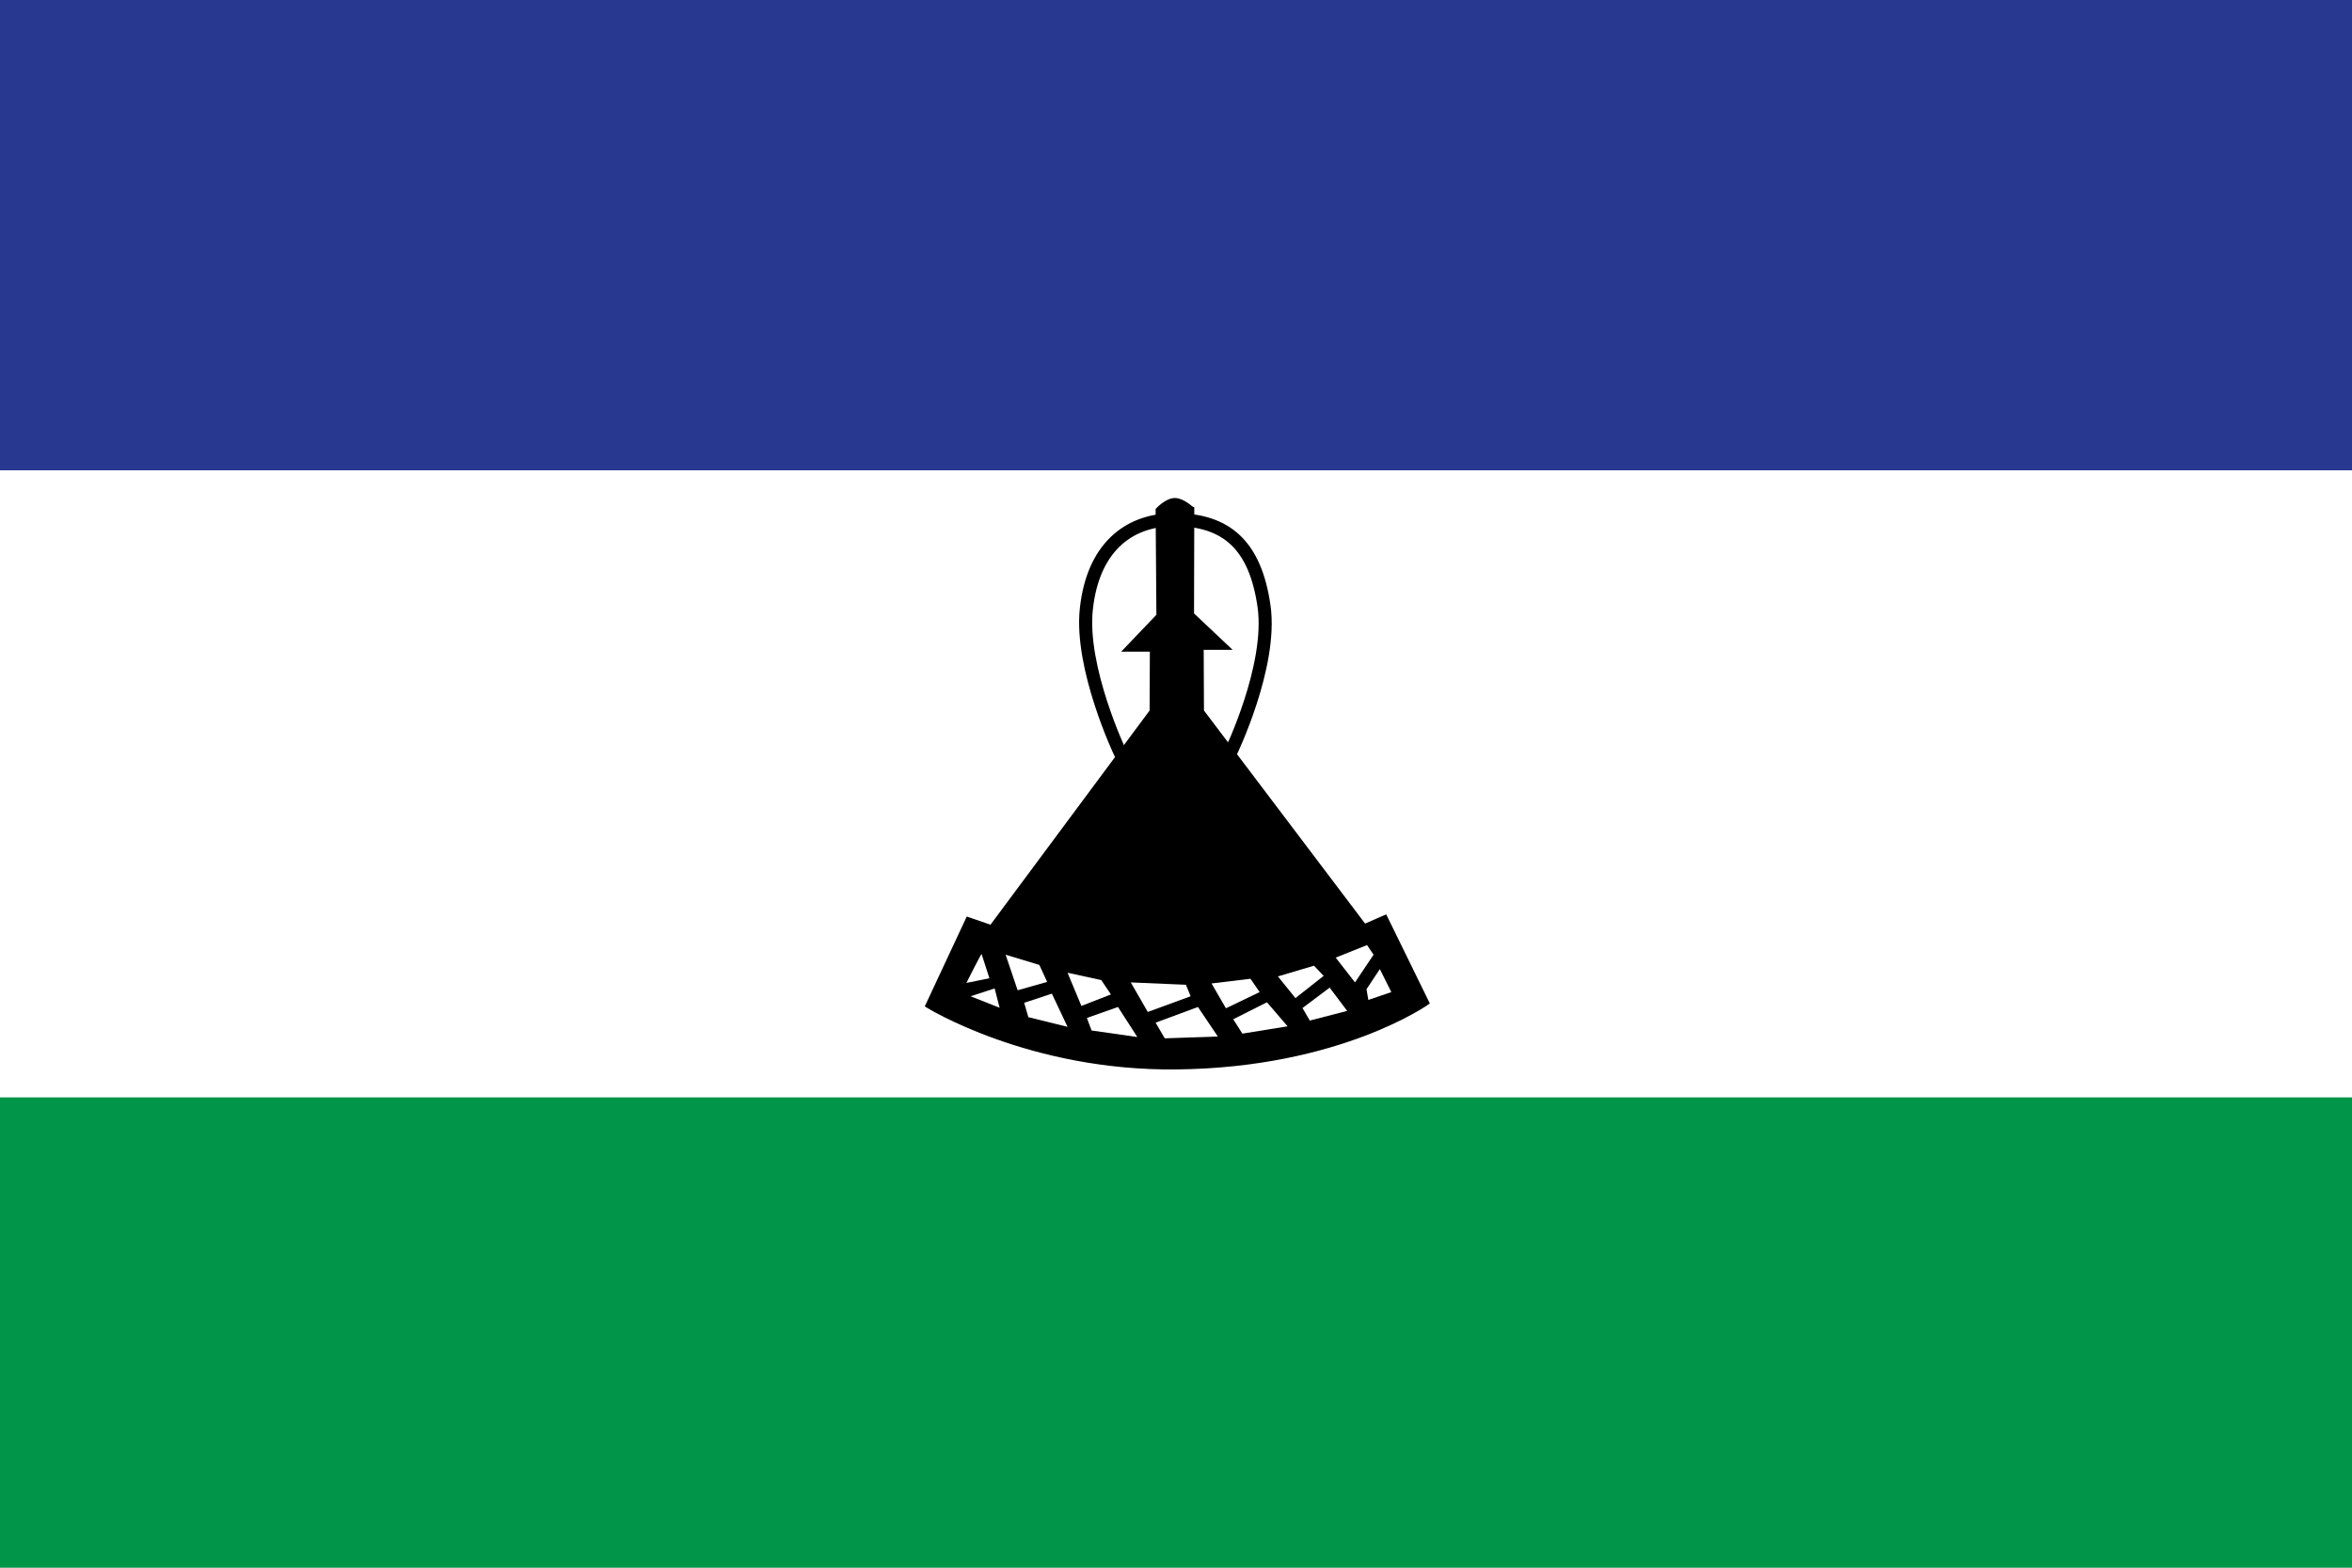
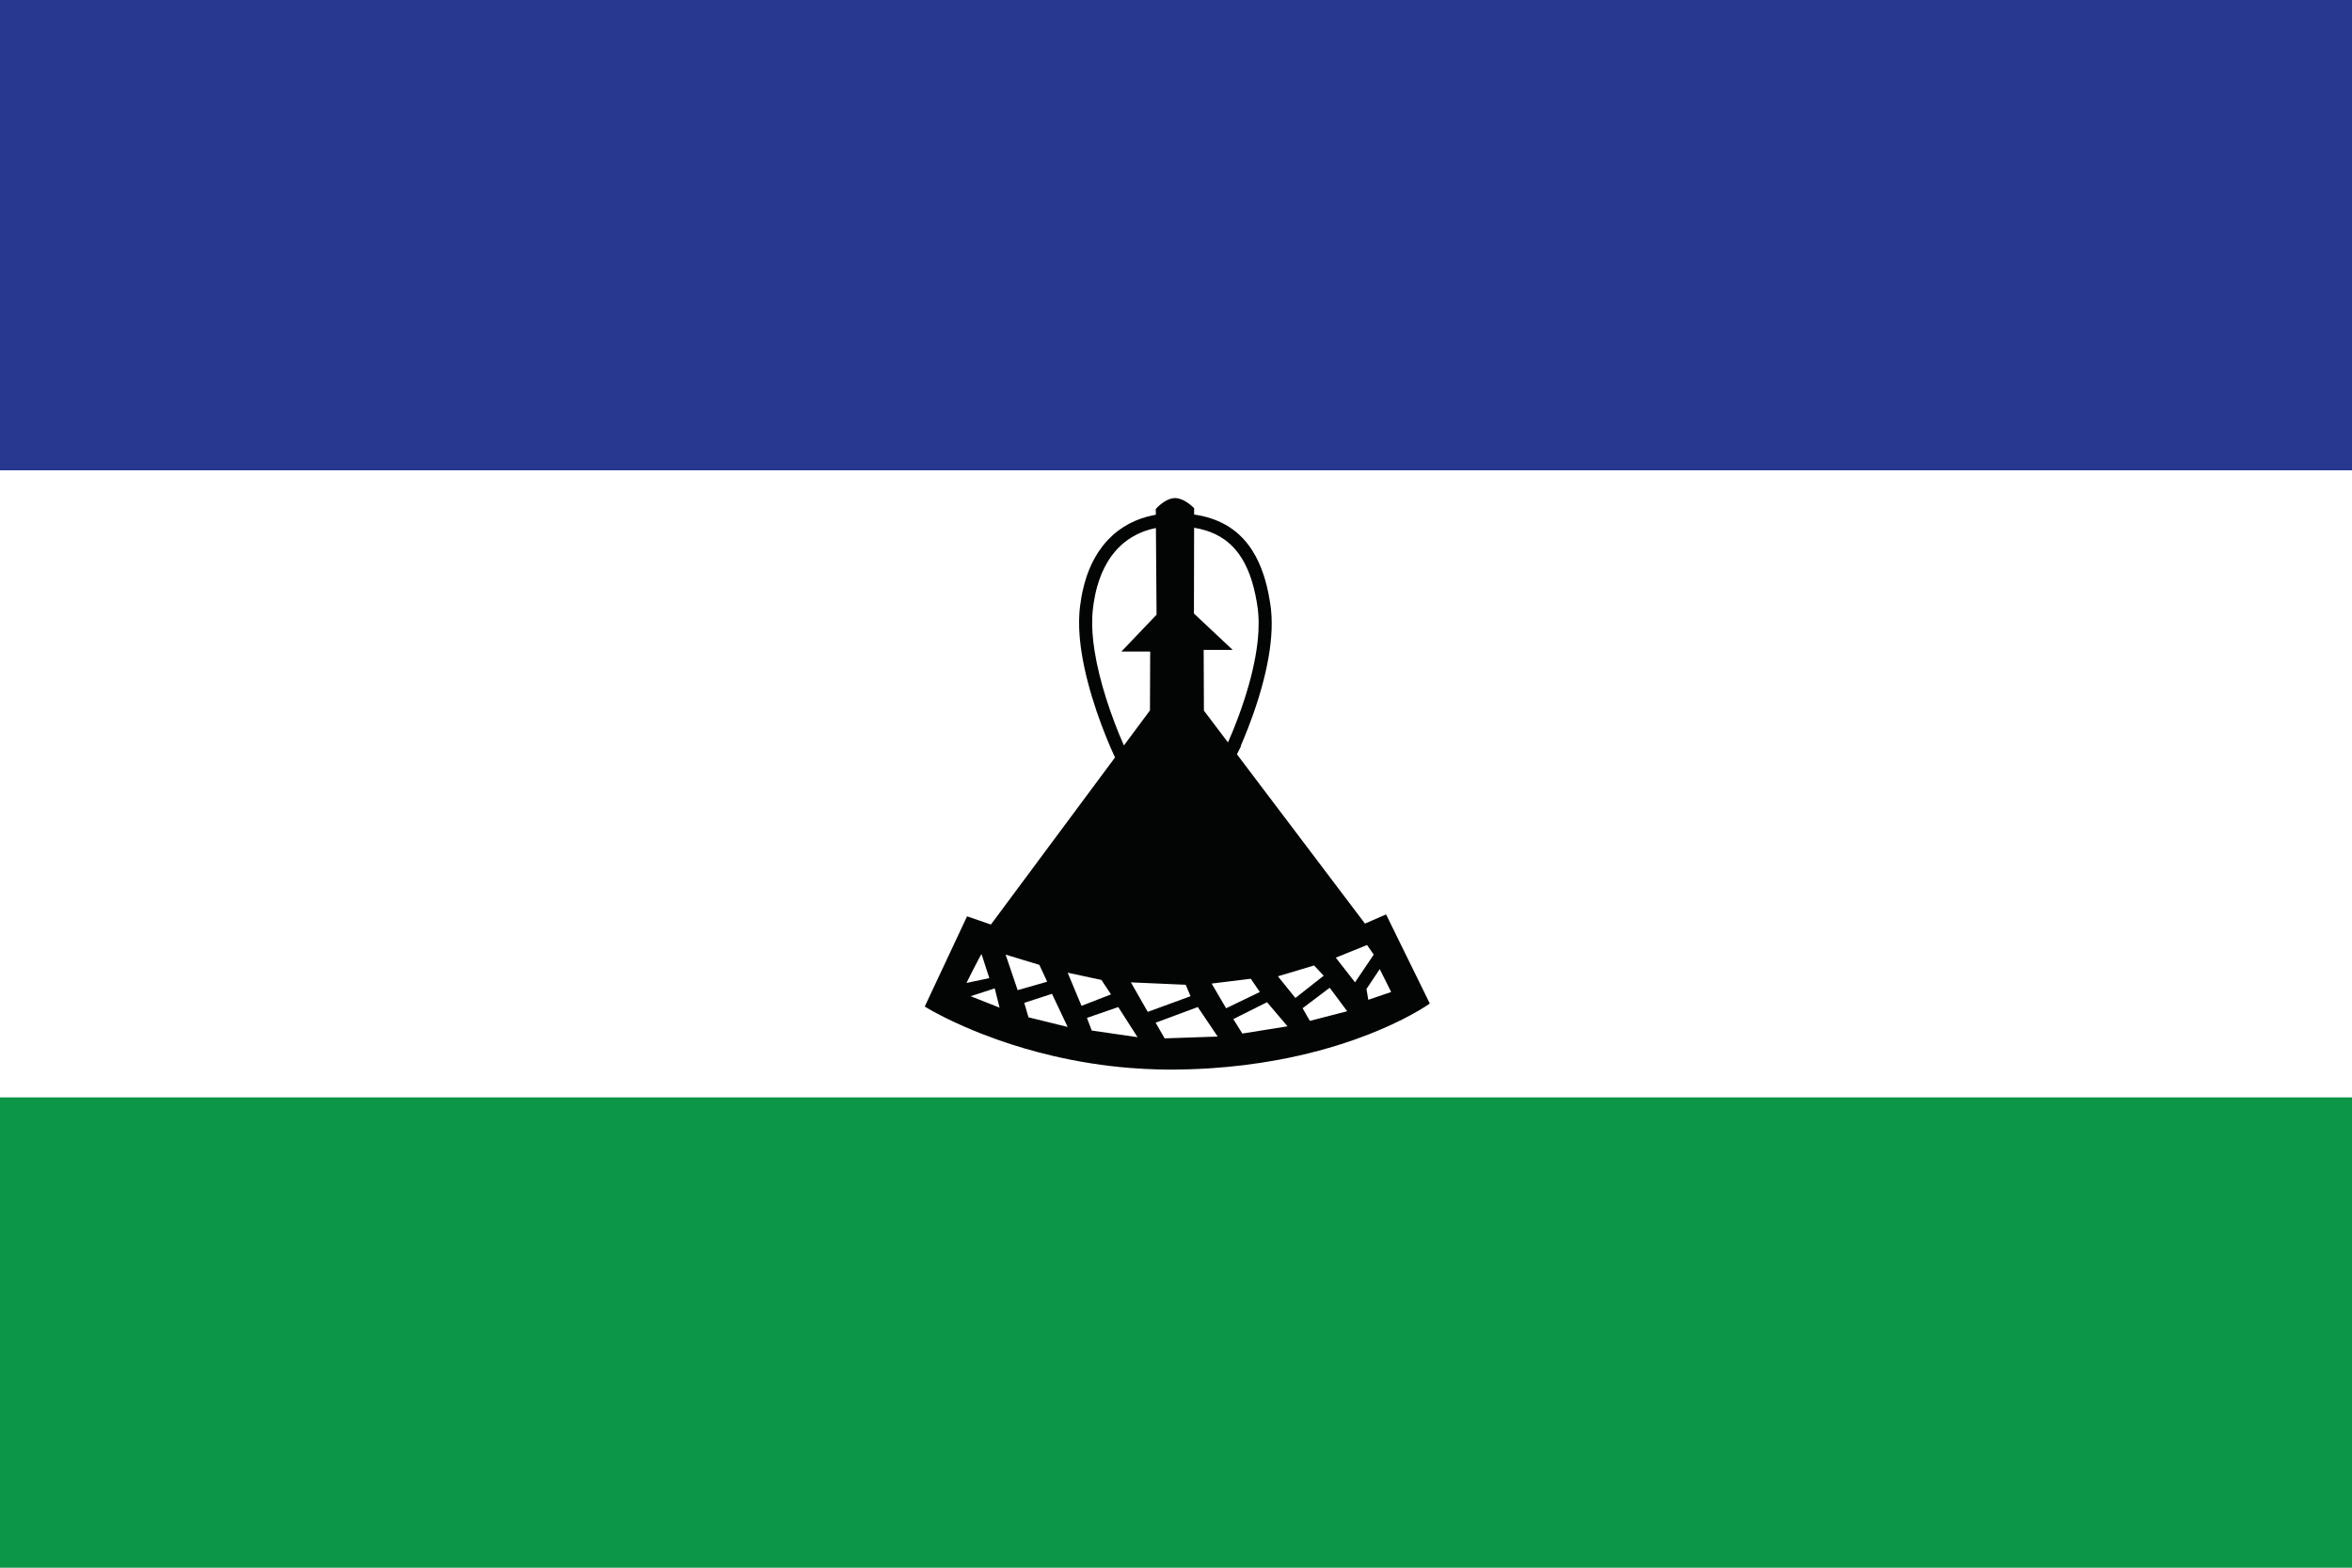
- <svg xmlns="http://www.w3.org/2000/svg" version="1.1" id="Layer_1" x="0px" y="0px" viewBox="144 97 900 600" style="enable-background:new 144 97 900 600;" xml:space="preserve">
-   <style type="text/css">
- 	.st0{fill:#009548;}
- 	.st1{fill:#FFFFFF;}
- 	.st2{fill:#283890;}
- 	.st3{stroke:#000000;}
- 	.st4{fill:none;stroke:#000000;stroke-width:5;}
- </style>
-   <rect x="144" y="97" class="st0" width="900" height="600" />
-   <rect x="144" y="97" class="st1" width="900" height="420" />
-   <rect x="144" y="97" class="st2" width="900" height="180" />
-   <g>
-     <path class="st3" d="M593.5,288.1c-3.4,0.1-6.8,3.9-6.8,3.9l0.3,40.5l-12.8,13.4h10.3l-0.1,23.2l-61.2,82.4l-9-3.1L498.5,482   c0,0,39.1,24.5,95.9,23.8c62.3-0.7,96.1-24.9,96.1-24.9l-16.3-33.3l-8,3.5l-62-82l-0.1-23.9h10.3L600.4,332l0.1-40.3   C600.4,291.7,596.9,288.1,593.5,288.1L593.5,288.1z" />
-     <path class="st4" d="M614.9,385h-42.3c0,0-15.4-32.4-12.9-55c2.5-23,15.7-33.9,33.2-34.1c20.7-0.2,31.5,10.1,34.8,33.2   C630.9,352,614.9,385,614.9,385L614.9,385z" />
-     <path class="st1" d="M519.6,462.1c-0.7,0.9-5.8,11.1-5.8,11.1l8.8-1.8L519.6,462.1L519.6,462.1z" />
-     <path class="st1" d="M524.6,475.3l-9.2,3l11.1,4.4L524.6,475.3L524.6,475.3z" />
-     <path class="st1" d="M528.8,462.4l4.6,13.6l11.3-3.2l-3-6.5L528.8,462.4z" />
-     <path class="st1" d="M535.9,480.8l1.6,5.5l15,3.7l-6-12.7L535.9,480.8L535.9,480.8z" />
-     <path class="st1" d="M552.5,469.3l5.3,12.7l11.3-4.4l-3.7-5.5L552.5,469.3z" />
-     <path class="st1" d="M559.9,486.6l1.8,4.8l17.5,2.5l-7.4-11.5L559.9,486.6L559.9,486.6z" />
-     <path class="st1" d="M576.7,473l6.5,11.3l16.4-6l-1.8-4.4L576.7,473L576.7,473z" />
-     <path class="st1" d="M586.2,488.4l3.5,6l20.3-0.7l-7.6-11.3L586.2,488.4L586.2,488.4z" />
-     <path class="st1" d="M607.6,473.4l5.5,9.5l12.9-6.2l-3.5-5.1L607.6,473.4L607.6,473.4z" />
-     <path class="st1" d="M628.8,480.6l-12.9,6.5l3.5,5.5l17.3-2.8L628.8,480.6L628.8,480.6z" />
-     <path class="st1" d="M633,470.7l6.7,8.3l10.8-8.5l-3.7-3.9L633,470.7L633,470.7z" />
-     <path class="st1" d="M652.8,475l-10.4,7.8l2.8,4.8l14.3-3.7L652.8,475L652.8,475z" />
-     <path class="st1" d="M667.1,458.7l2.5,3.7l-7.1,10.6l-7.4-9.5L667.1,458.7L667.1,458.7z" />
-     <path class="st1" d="M672,467.9l4.4,8.8l-8.8,3l-0.7-4.1L672,467.9L672,467.9z" />
+ <svg xmlns="http://www.w3.org/2000/svg" width="100%" height="100%" viewBox="0 0 3750 2500" version="1.1" xml:space="preserve" style="fill-rule:evenodd;clip-rule:evenodd;stroke-linejoin:round;stroke-miterlimit:1.414;">
+   <g id="Layer 1" transform="matrix(4.16667,0,0,4.16667,0,0)">
+     <rect x="0" y="0" width="900" height="600" style="fill:rgb(11,150,72);fill-rule:nonzero;" />
+     <rect x="0" y="0" width="900" height="420" style="fill:white;fill-rule:nonzero;" />
+     <rect x="0" y="0" width="900" height="180" style="fill:rgb(40,56,145);fill-rule:nonzero;" />
+     <g transform="matrix(0.24,0,0,0.24,0,0)">
+       <path d="M1842.5,1630.92L1856.91,1655.89L1941.43,1653.01L1909.74,1605.94L1842.5,1630.92ZM1733,1623.25L1740.68,1643.42L1813.68,1653.99L1782.95,1605.96L1733,1623.25ZM2020.17,1598.25L1966.38,1625.15L1980.78,1648.2L2052.82,1636.67L2020.17,1598.25ZM1633.08,1599.25L1639.81,1622.3L1702.24,1637.67L1677.27,1584.84L1633.08,1599.25ZM2120.08,1575.17L2076.86,1607.83L2088.39,1628L2147.94,1612.63L2120.08,1575.17ZM1803.08,1566.58L1829.98,1613.65L1898.17,1588.67L1890.49,1570.42L1803.08,1566.58ZM1931.83,1568.5L1954.89,1607.88L2008.67,1581.95L1994.27,1560.82L1931.83,1568.5ZM1586,1576.17L1547.58,1588.65L1593.68,1606.9L1586,1576.17ZM1702.25,1551.17L1724.34,1604L1771.41,1585.75L1756.04,1562.69L1702.25,1551.17ZM2199.83,1545.42L2218.08,1581.92L2181.58,1594.4L2178.7,1577.11L2199.83,1545.42ZM2037.5,1556.92L2065.35,1591.5L2110.5,1555.95L2095.13,1539.62L2037.5,1556.92ZM1603.33,1522.33L1622.55,1579L1669.61,1565.56L1657.12,1538.66L1603.33,1522.33ZM1564.92,1521.42C1562.03,1525.26 1540.9,1567.52 1540.9,1567.52L1577.4,1559.84L1564.92,1521.42ZM2179.67,1507L2190.23,1522.37L2160.45,1566.55L2129.72,1527.17L2179.67,1507ZM1972.16,1202.88L2176.28,1472.85L2209.94,1458.22L2279.66,1600.3C2279.03,1600.74 2278.41,1601.19 2277.78,1601.62C2275.46,1603.23 2273.09,1604.76 2270.7,1606.26C2267.43,1608.31 2264.12,1610.3 2260.79,1612.24C2252.43,1617.1 2243.91,1621.66 2235.28,1626C2223.97,1631.68 2212.46,1636.97 2200.82,1641.93C2187.93,1647.42 2174.88,1652.49 2161.69,1657.19C2142.3,1664.09 2122.63,1670.18 2102.75,1675.52C2081.09,1681.33 2059.18,1686.25 2037.13,1690.32C2001.59,1696.88 1965.65,1701.24 1929.59,1703.6C1918.43,1704.33 1907.25,1704.86 1896.08,1705.21C1887.7,1705.47 1879.33,1705.63 1870.95,1705.68C1869.57,1705.68 1868.19,1705.69 1866.81,1705.69C1864.53,1705.69 1862.24,1705.68 1859.95,1705.66C1855.42,1705.62 1850.88,1705.54 1846.35,1705.43C1831.37,1705.05 1816.41,1704.26 1801.47,1703.05C1760.11,1699.72 1719,1693.25 1678.59,1683.8C1648.87,1676.85 1619.52,1668.29 1590.73,1658.13C1582.48,1655.21 1574.27,1652.17 1566.12,1648.99C1561.98,1647.37 1557.86,1645.73 1553.76,1644.04C1542.43,1639.39 1531.21,1634.49 1520.13,1629.28C1511.6,1625.27 1503.15,1621.08 1494.81,1616.68C1491.35,1614.85 1487.9,1612.98 1484.49,1611.06C1481.89,1609.59 1479.3,1608.11 1476.75,1606.56L1476.48,1606.39L1476.12,1606.17L1474.42,1605.12L1541.87,1461.24L1579.89,1474.37L1777.8,1207.87C1777.21,1206.62 1776.61,1205.36 1776.02,1204.11C1774.18,1200.16 1772.42,1196.18 1770.69,1192.18C1768.35,1186.78 1766.08,1181.35 1763.88,1175.9C1758.39,1162.31 1753.27,1148.57 1748.55,1134.69C1743.26,1119.15 1738.48,1103.43 1734.36,1087.54C1732.32,1079.69 1730.45,1071.8 1728.77,1063.87C1727.21,1056.46 1725.81,1049.02 1724.63,1041.54C1722.58,1028.58 1721.15,1015.51 1720.66,1002.4C1720.35,994.126 1720.42,985.833 1720.99,977.573C1721.13,975.601 1721.3,973.63 1721.49,971.663C1721.69,969.722 1721.91,967.784 1722.15,965.849C1722.72,961.337 1723.38,956.838 1724.17,952.36C1724.68,949.47 1725.24,946.589 1725.85,943.72C1729.52,926.507 1735.09,909.626 1743.22,893.987C1744.29,891.925 1745.4,889.887 1746.56,887.874C1748.08,885.24 1749.68,882.651 1751.35,880.112C1753.39,877.007 1755.56,873.979 1757.83,871.041C1760.68,867.367 1763.72,863.833 1766.92,860.467C1771.91,855.229 1777.33,850.399 1783.12,846.056C1788.72,841.859 1794.65,838.121 1800.85,834.879C1806.93,831.695 1813.26,828.991 1819.76,826.763C1825.94,824.641 1832.28,822.952 1838.69,821.669C1840.07,821.394 1841.44,821.137 1842.83,820.899L1842.76,811.714C1843,811.449 1843.23,811.183 1843.47,810.92C1844.41,809.891 1845.4,808.9 1846.41,807.939C1847.48,806.928 1848.57,805.949 1849.7,805.005C1852.46,802.688 1855.4,800.567 1858.54,798.792C1860.57,797.643 1862.7,796.639 1864.9,795.869C1866.74,795.228 1868.64,794.749 1870.57,794.504C1871.3,794.411 1872.04,794.355 1872.77,794.33L1875.08,794.27L1875.08,794.397C1875.29,794.412 1875.5,794.431 1875.71,794.451C1876.44,794.525 1877.16,794.626 1877.88,794.759C1879.67,795.09 1881.42,795.597 1883.13,796.229C1885.19,796.994 1887.18,797.941 1889.11,799.007C1890.01,799.506 1890.89,800.031 1891.76,800.58C1894.22,802.129 1896.56,803.855 1898.8,805.709C1899.65,806.417 1900.49,807.144 1901.31,807.891C1901.99,808.507 1902.65,809.135 1903.29,809.786L1903.93,810.443L1903.91,820.529C1912.85,821.815 1921.68,823.762 1930.28,826.541C1932.23,827.171 1934.16,827.844 1936.08,828.56C1944.36,831.65 1952.33,835.57 1959.76,840.345C1963.3,842.618 1966.72,845.082 1969.99,847.725C1973.71,850.728 1977.25,853.962 1980.58,857.396C1983.25,860.156 1985.79,863.045 1988.2,866.043C1989.92,868.186 1991.57,870.385 1993.15,872.632C1994.33,874.311 1995.47,876.017 1996.58,877.748C2004.41,890.013 2010.31,903.432 2014.83,917.243C2015.61,919.651 2016.36,922.072 2017.06,924.505C2017.99,927.673 2018.84,930.86 2019.63,934.061C2020.63,938.076 2021.54,942.113 2022.36,946.167C2023.33,950.948 2024.18,955.751 2024.93,960.57C2025.3,962.883 2025.64,965.199 2025.95,967.52C2026.16,969.114 2026.35,970.711 2026.51,972.311C2027.24,979.22 2027.57,986.166 2027.61,993.111C2027.64,1000.43 2027.35,1007.75 2026.78,1015.05C2026.24,1022.04 2025.46,1029.02 2024.48,1035.96C2023.29,1044.42 2021.8,1052.84 2020.08,1061.21C2018.51,1068.88 2016.74,1076.51 2014.81,1084.1C2012.49,1093.24 2009.93,1102.31 2007.18,1111.33C2004.38,1120.47 2001.39,1129.55 1998.22,1138.56C1995.51,1146.26 1992.67,1153.91 1989.72,1161.51C1986.04,1170.97 1982.17,1180.36 1978.11,1189.67L1978.77,1189.67L1972.16,1202.88ZM1791.96,1188.81L1833.49,1132.87L1833.85,1038.96L1787.98,1038.96L1843.99,980.28L1842.98,842.057C1834.83,843.676 1826.82,846.052 1819.16,849.27C1814.6,851.185 1810.16,853.396 1805.89,855.898C1801.73,858.334 1797.74,861.045 1793.94,864.011C1787.77,868.831 1782.14,874.32 1777.11,880.319C1775.34,882.431 1773.64,884.605 1772.03,886.834C1770.74,888.597 1769.51,890.395 1768.32,892.223C1767.32,893.762 1766.35,895.322 1765.42,896.9C1758.31,908.907 1753.1,921.975 1749.34,935.394C1746.88,944.165 1745.04,953.104 1743.69,962.11C1743.33,964.565 1742.99,967.024 1742.7,969.488C1742.46,971.427 1742.25,973.369 1742.07,975.314C1741.78,978.515 1741.58,981.725 1741.46,984.938C1741.15,993.165 1741.35,1001.41 1741.9,1009.62C1742.53,1018.82 1743.61,1027.99 1745.02,1037.1C1746.96,1049.57 1749.51,1061.95 1752.49,1074.21C1755.78,1087.78 1759.61,1101.22 1763.85,1114.53C1768.16,1128.11 1772.89,1141.55 1777.98,1154.85C1782.3,1166.13 1786.87,1177.31 1791.76,1188.36L1791.96,1188.81ZM1957.86,1183.95C1960.71,1177.51 1963.46,1171.01 1966.12,1164.48C1968.86,1157.75 1971.49,1150.97 1974.03,1144.16C1976.97,1136.28 1979.77,1128.35 1982.42,1120.37C1985.45,1111.26 1988.29,1102.09 1990.89,1092.86C1993.08,1085.13 1995.1,1077.35 1996.93,1069.54C1998.69,1062.01 2000.27,1054.45 2001.64,1046.84C2002.92,1039.69 2004.01,1032.5 2004.85,1025.29C2005.61,1018.83 2006.17,1012.34 2006.49,1005.85C2006.94,996.652 2006.9,987.422 2006.14,978.244C2005.95,975.921 2005.72,973.602 2005.43,971.29C2005.23,969.686 2005,968.086 2004.76,966.487C2004.44,964.347 2004.11,962.211 2003.75,960.077C2002.45,952.392 2000.88,944.75 1998.94,937.2C1998.12,933.996 1997.23,930.809 1996.26,927.644C1995.51,925.185 1994.72,922.739 1993.88,920.311C1993.2,918.377 1992.5,916.454 1991.76,914.544C1987.48,903.453 1982.05,892.748 1975.04,883.122C1974.04,881.752 1973.01,880.404 1971.95,879.081C1970.39,877.138 1968.76,875.249 1967.07,873.423C1962.58,868.592 1957.61,864.212 1952.23,860.393C1947.58,857.084 1942.62,854.2 1937.47,851.746C1932.49,849.379 1927.33,847.409 1922.07,845.796C1916.11,843.971 1910.02,842.599 1903.87,841.597L1903.59,978.379L1965.41,1036.43L1919.14,1036.43L1919.5,1133.22L1957.86,1183.95Z" style="fill:rgb(3,4,4);" />
+     </g>
  </g>
</svg>
